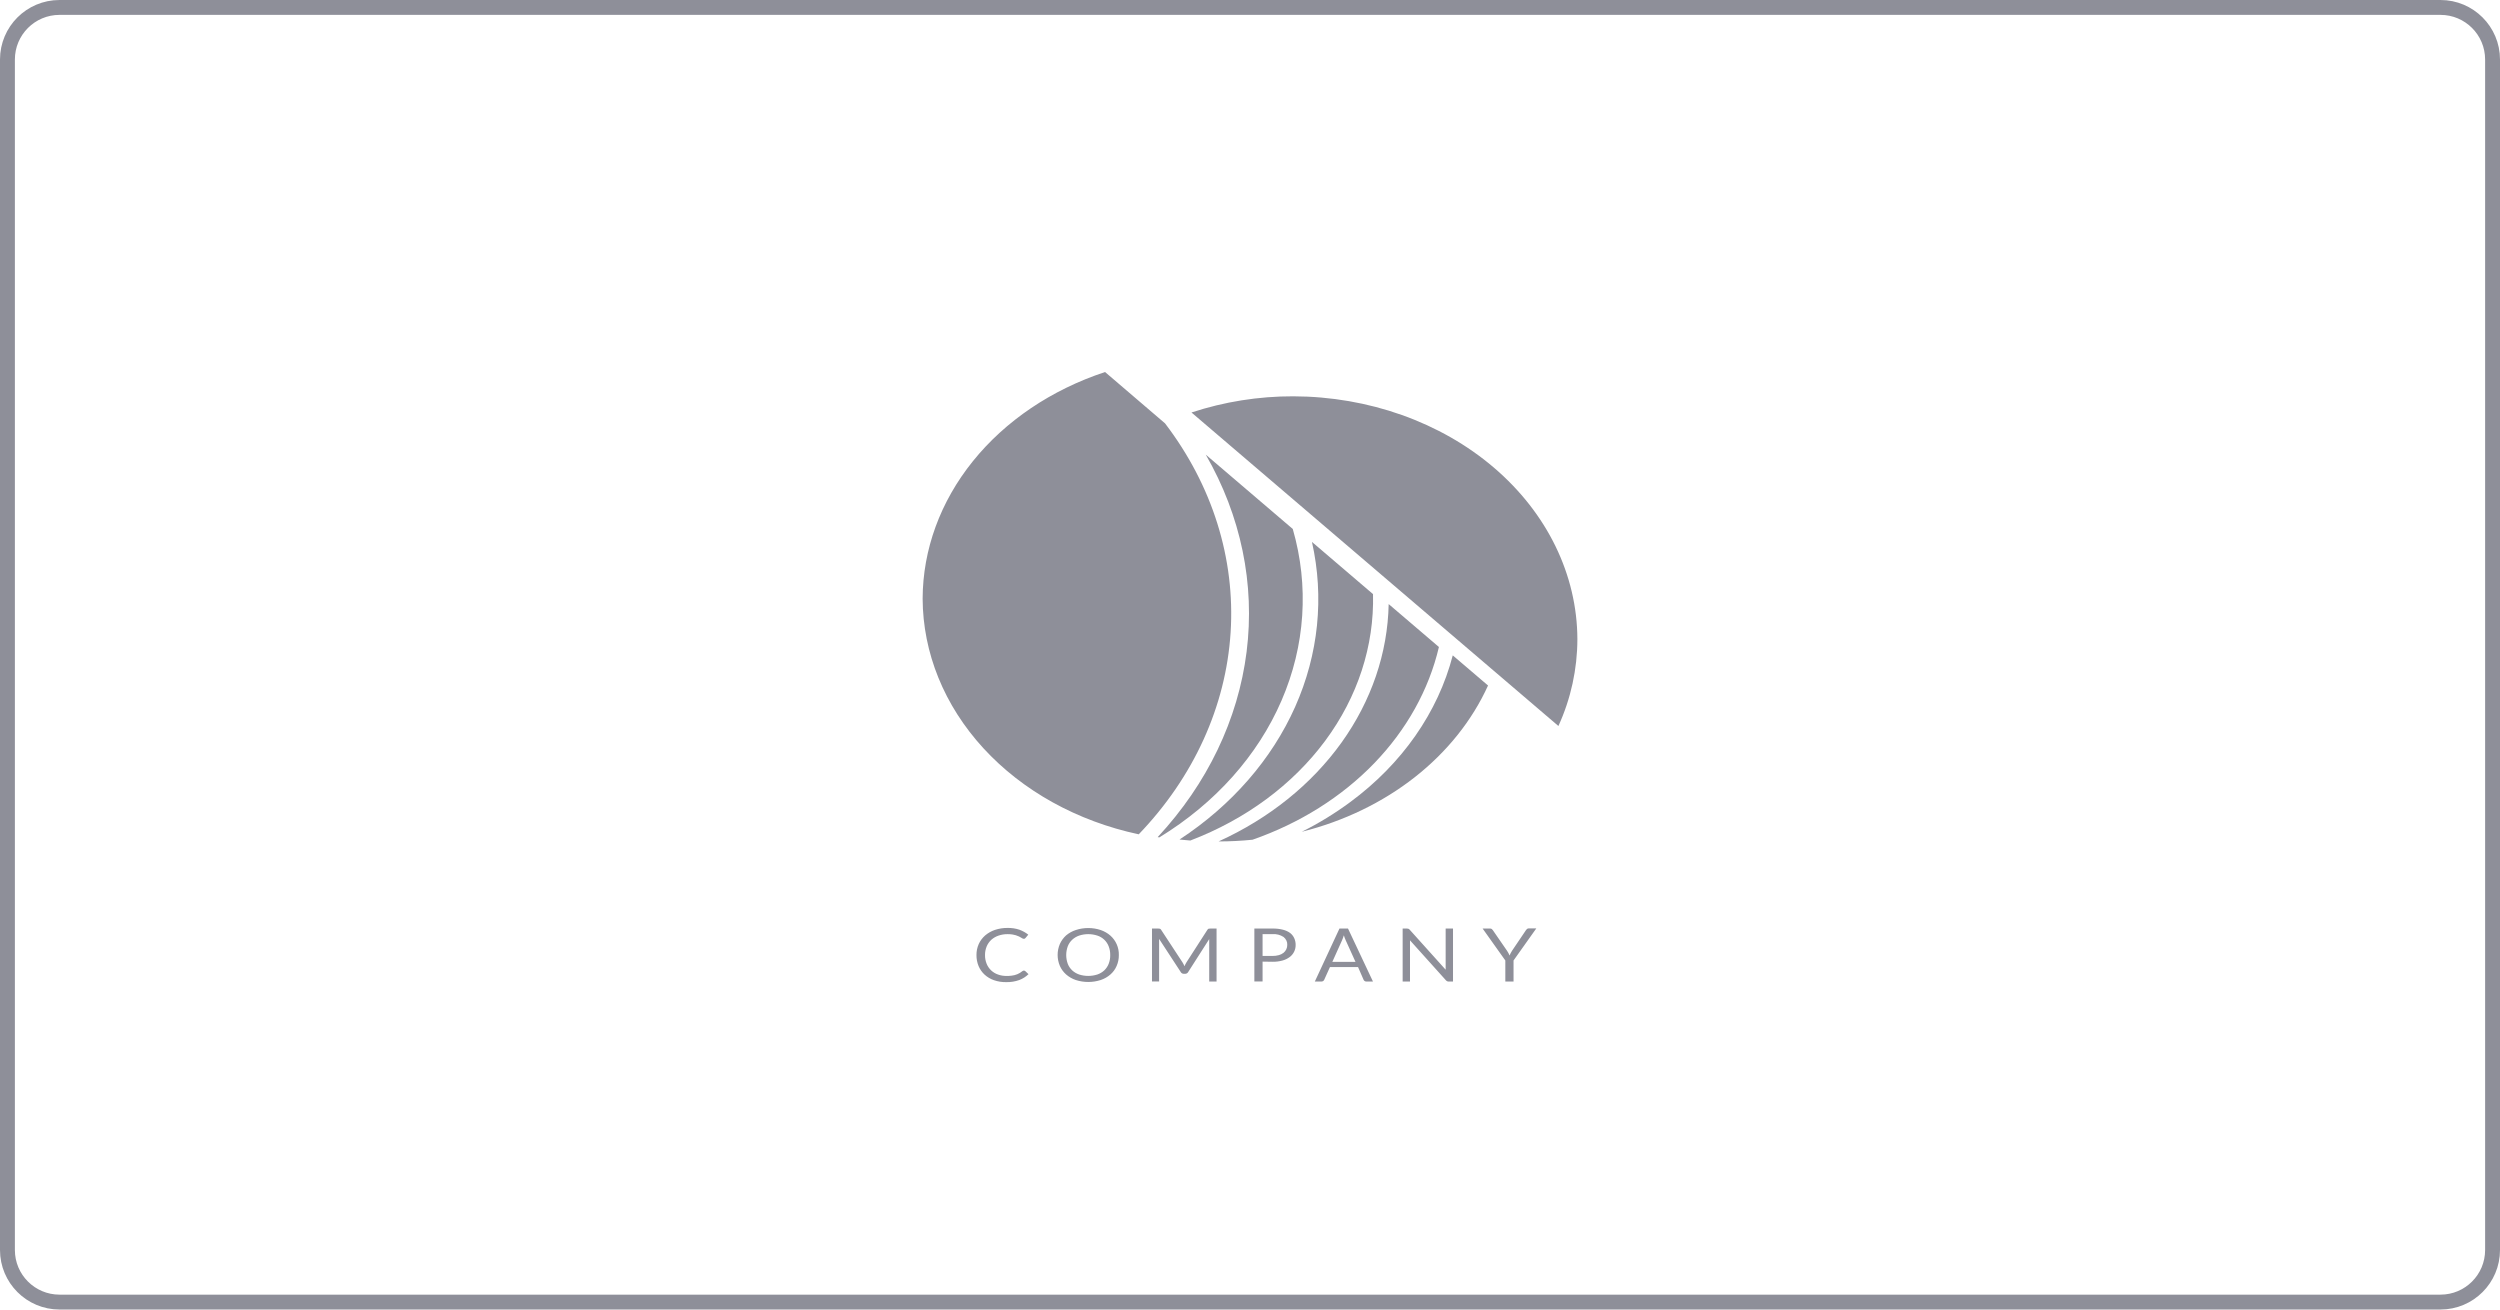
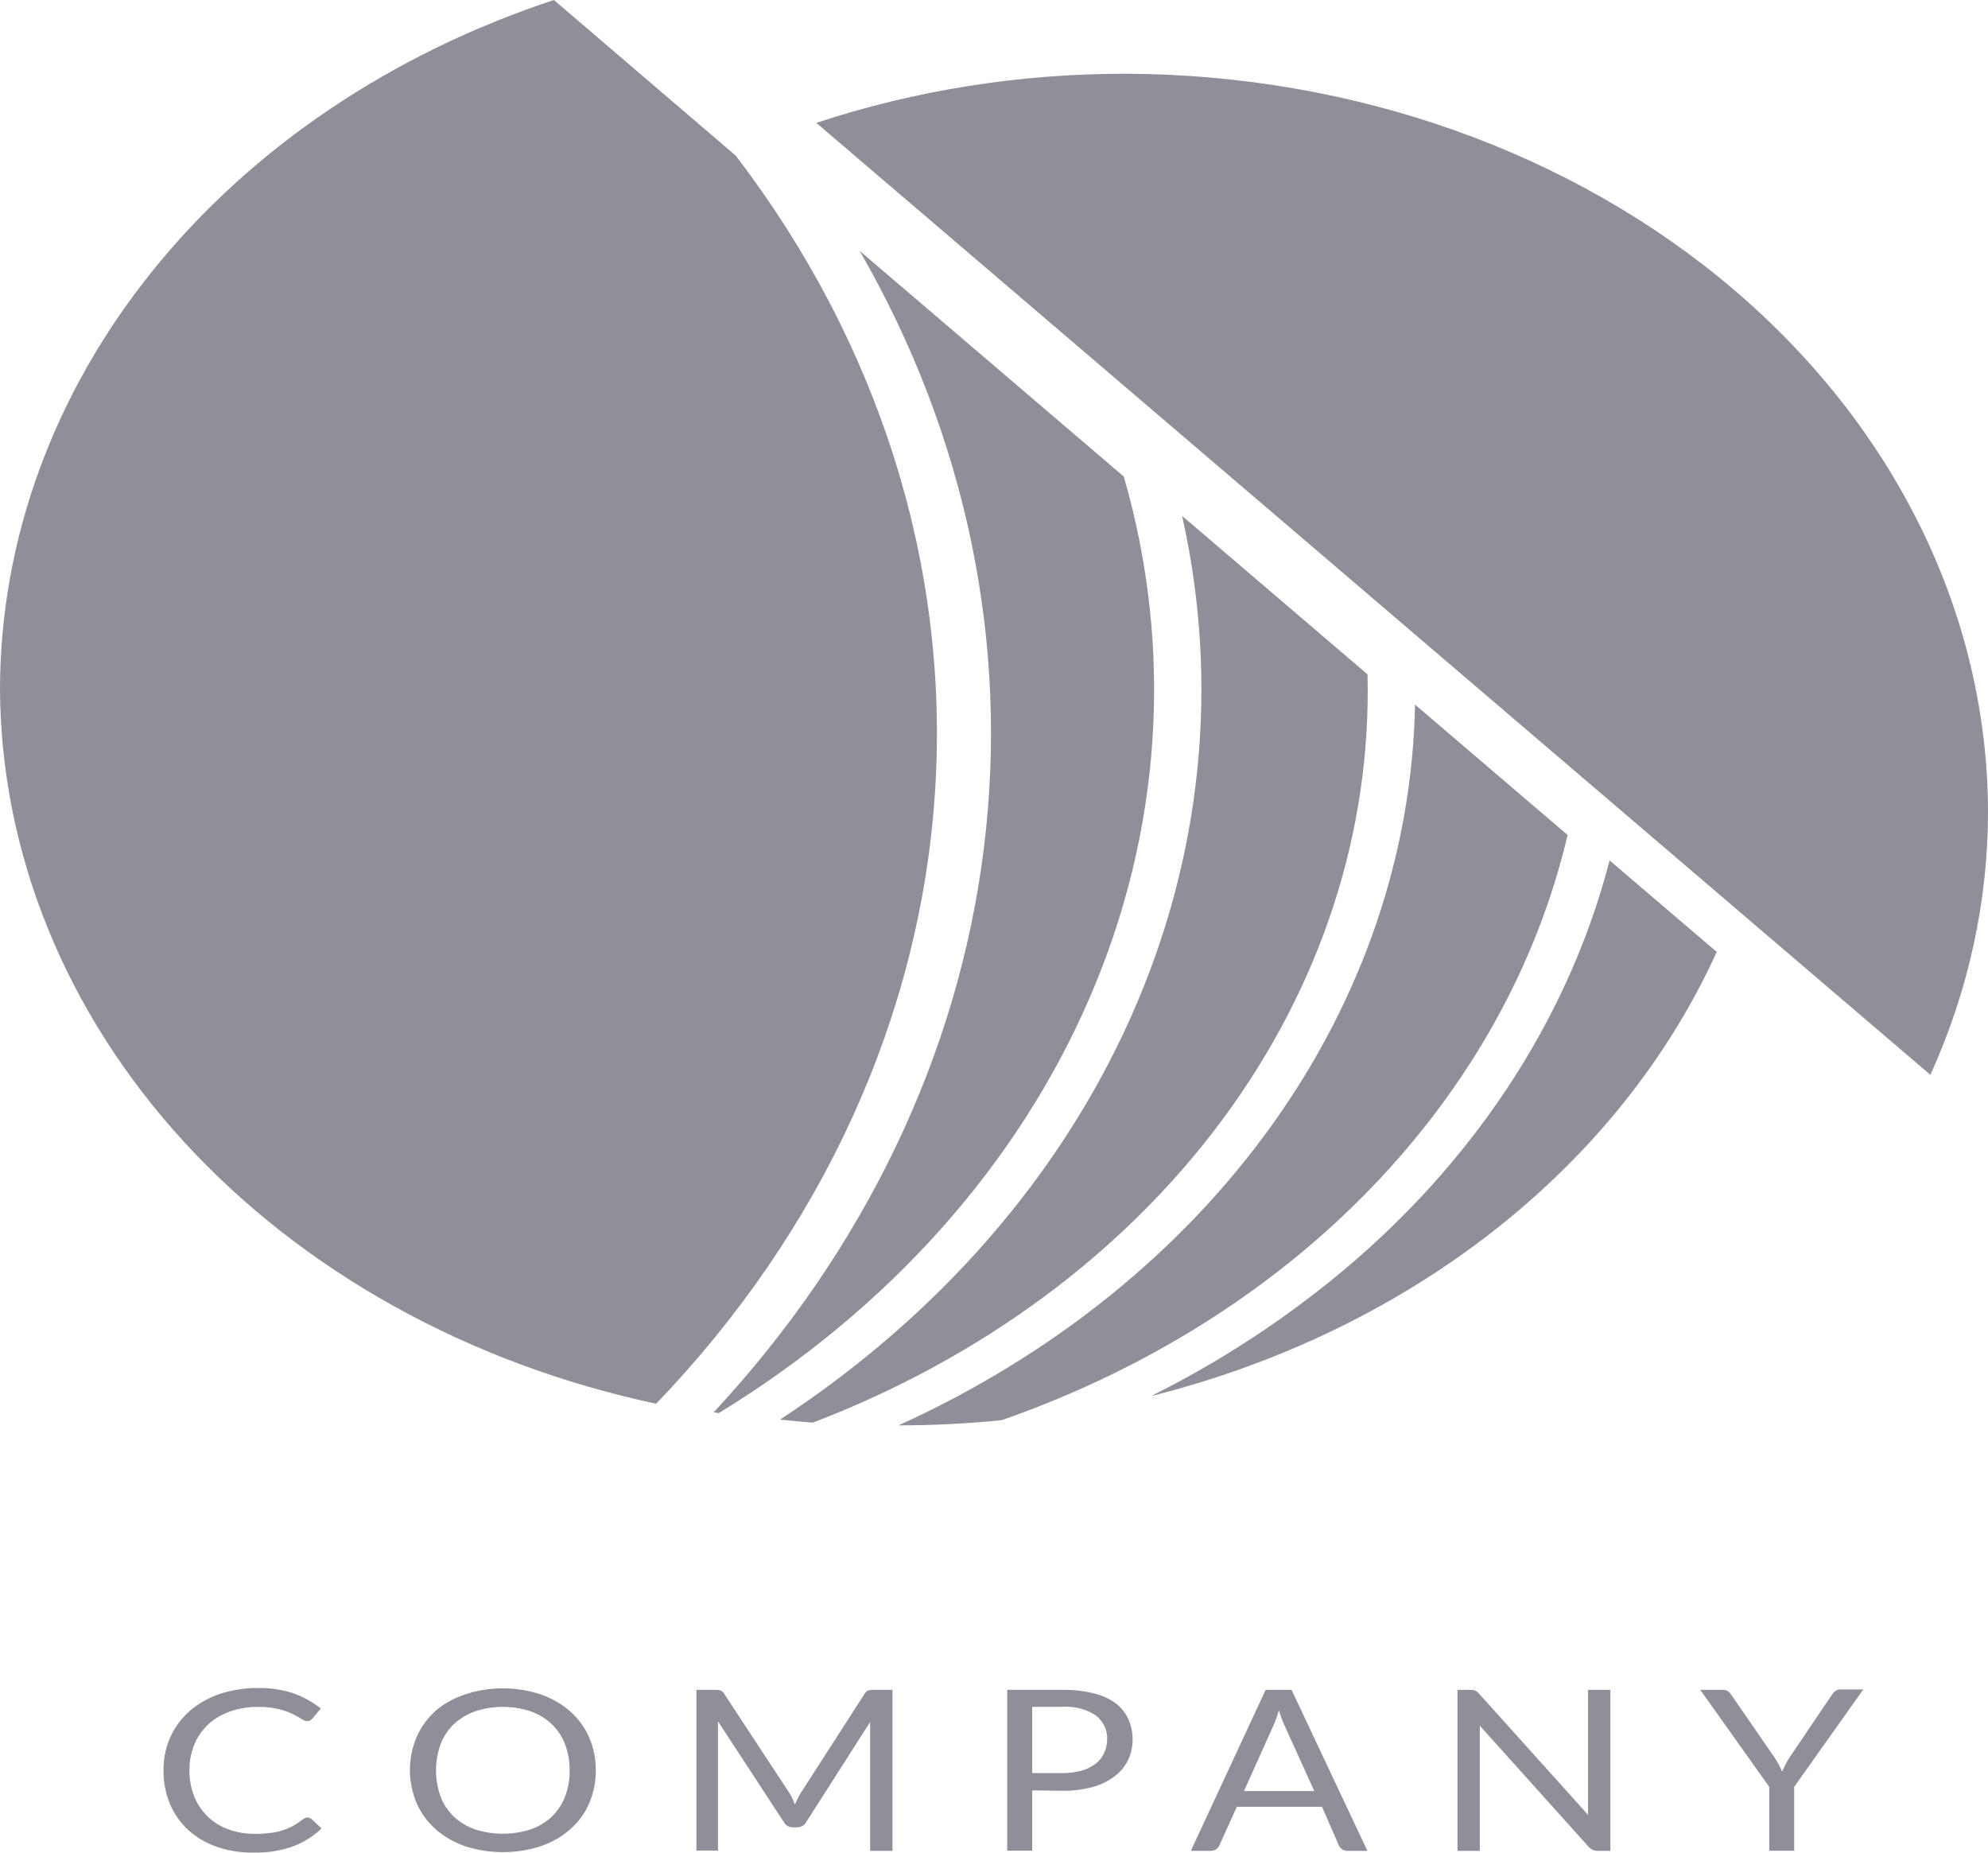
- <svg xmlns="http://www.w3.org/2000/svg" width="168" height="88" fill="none">
-   <rect width="167" height="87" x=".5" y=".5" stroke="#8E8F99" rx="3.5" />
-   <path fill="#8E8F99" d="M68.81 65.223c.016 0 .032.004.046.01a.123.123 0 0 1 .04.023l.22.208a1.819 1.819 0 0 1-.62.394c-.28.1-.58.148-.881.141a2.38 2.38 0 0 1-.828-.132 1.822 1.822 0 0 1-.624-.373 1.667 1.667 0 0 1-.403-.575 1.89 1.89 0 0 1-.141-.738 1.763 1.763 0 0 1 .152-.741c.096-.214.242-.41.427-.575a2.01 2.01 0 0 1 .663-.376 2.64 2.64 0 0 1 .853-.132c.27-.005.54.036.792.12.219.082.42.194.594.333l-.185.222a.179.179 0 0 1-.047.04.128.128 0 0 1-.075.017.183.183 0 0 1-.08-.024l-.1-.059-.137-.075a1.604 1.604 0 0 0-.436-.133 1.97 1.97 0 0 0-.329-.023 1.813 1.813 0 0 0-.613.099 1.41 1.41 0 0 0-.48.278c-.137.129-.244.28-.312.444a1.47 1.47 0 0 0-.113.585 1.5 1.5 0 0 0 .113.594 1.262 1.262 0 0 0 .765.715c.18.064.373.096.568.094.113.002.226-.005.337-.019a1.348 1.348 0 0 0 .729-.304.175.175 0 0 1 .105-.038Zm6.376-1.043c.004.25-.047.5-.149.734a1.59 1.59 0 0 1-.416.57c-.184.162-.406.29-.652.373a2.732 2.732 0 0 1-1.678 0 1.944 1.944 0 0 1-.65-.375 1.67 1.67 0 0 1-.419-.575 1.885 1.885 0 0 1 0-1.47 1.75 1.75 0 0 1 .42-.578 1.94 1.94 0 0 1 .649-.36c.54-.18 1.138-.18 1.678 0 .245.085.467.212.651.375a1.689 1.689 0 0 1 .566 1.306Zm-.58 0c.005-.2-.03-.4-.104-.59a1.213 1.213 0 0 0-.762-.719 1.971 1.971 0 0 0-1.22 0 1.314 1.314 0 0 0-.467.279 1.184 1.184 0 0 0-.298.44 1.71 1.71 0 0 0 0 1.18c.062.163.164.313.298.441.13.12.29.215.467.276.393.126.826.126 1.22 0a1.3 1.3 0 0 0 .466-.276c.133-.128.233-.278.296-.441.074-.19.11-.39.105-.59Zm4.931.619.057.132c.023-.047.042-.09.064-.132a1.1 1.1 0 0 1 .072-.13l1.41-2.19c.028-.039.053-.062.08-.07a.388.388 0 0 1 .116-.011h.417v3.563h-.494v-2.73a.929.929 0 0 1 0-.123l-1.419 2.221a.203.203 0 0 1-.083.081.252.252 0 0 1-.121.03h-.08a.25.25 0 0 1-.122-.03.2.2 0 0 1-.082-.08l-1.46-2.236v2.86h-.478v-3.556h.417a.389.389 0 0 1 .115.012.155.155 0 0 1 .078.068l1.44 2.193c.029.04.053.083.073.128Zm5.308-.177v1.334h-.552v-3.558h1.23c.233-.004.465.022.688.078.179.043.344.118.486.221a.92.92 0 0 1 .276.35c.065.145.097.299.094.455a.99.99 0 0 1-.4.811 1.42 1.42 0 0 1-.49.236 2.385 2.385 0 0 1-.664.082l-.668-.01Zm0-.382h.668c.145.001.29-.017.427-.055a.94.94 0 0 0 .31-.153.673.673 0 0 0 .254-.535.592.592 0 0 0-.056-.29.687.687 0 0 0-.193-.243 1.202 1.202 0 0 0-.742-.191h-.668v1.467Zm7.419 1.721h-.436a.21.21 0 0 1-.121-.033.224.224 0 0 1-.072-.082l-.375-.861h-1.886l-.389.86a.196.196 0 0 1-.069.08.21.21 0 0 1-.124.036h-.436l1.656-3.563h.574l1.678 3.563Zm-2.732-1.323h1.557l-.657-1.45a2.332 2.332 0 0 1-.125-.335l-.063.186c-.02.057-.041.108-.06.15l-.652 1.45Zm5.118-2.224a.234.234 0 0 1 .082.064l2.416 2.686v-2.767h.494v3.564h-.276a.273.273 0 0 1-.114-.02.3.3 0 0 1-.088-.067l-2.412-2.684a.964.964 0 0 1 0 .123v2.648h-.494v-3.563h.292a.262.262 0 0 1 .1.016Zm7.06 2.13v1.415h-.552v-1.415l-1.526-2.146h.494a.202.202 0 0 1 .119.03.31.31 0 0 1 .074.08l.955 1.385a1.698 1.698 0 0 1 .169.316l.071-.153c.027-.056.059-.11.094-.163l.942-1.394a.346.346 0 0 1 .071-.076.189.189 0 0 1 .119-.035h.5l-1.53 2.156Zm-22.447-8.127c.24.026.483.047.729.066 3.724-1.423 6.875-3.753 9.059-6.699 2.183-2.945 3.302-6.374 3.216-9.86l-4.104-3.507c.834 3.711.444 7.547-1.128 11.08-1.572 3.531-4.263 6.62-7.772 8.92Z" />
-   <path fill="#8E8F99" d="m77.797 56.254.11.019c3.75-2.292 6.61-5.492 8.208-9.187 1.599-3.695 1.863-7.714.759-11.539l-5.847-4.995c2.365 4.106 3.317 8.701 2.745 13.25-.572 4.55-2.644 8.868-5.975 12.452Zm19.828-12.212c-.993 3.83-3.406 7.284-6.879 9.85a21.958 21.958 0 0 1-3.268 2.004c2.828-.71 5.428-1.966 7.598-3.67 2.17-1.705 3.854-3.812 4.92-6.16l-2.37-2.024Z" />
-   <path fill="#8E8F99" d="m96.695 43.478-3.376-2.884c-.065 3.288-1.159 6.502-3.169 9.307-2.01 2.805-4.863 5.099-8.262 6.643h.017c.757 0 1.514-.039 2.266-.115 3.176-1.108 5.982-2.87 8.168-5.13 2.185-2.26 3.682-4.947 4.356-7.82ZM78.286 28.446 74.26 25c-3.6 1.189-6.697 3.278-8.884 5.995-2.188 2.718-3.364 5.936-3.375 9.233.014 3.645 1.449 7.18 4.08 10.049 2.63 2.868 6.305 4.905 10.442 5.789 3.694-3.846 5.857-8.597 6.174-13.564.317-4.967-1.228-9.89-4.41-14.056ZM106 42.948c-.015-4.324-2.031-8.466-5.609-11.523-3.578-3.057-8.427-4.78-13.487-4.793a21.774 21.774 0 0 0-6.837 1.087l24.658 21.068a14.099 14.099 0 0 0 1.275-5.84Z" />
+ <svg xmlns="http://www.w3.org/2000/svg" width="44" height="41" viewBox="0 0 44 41" fill="none">
+   <path d="M6.81 40.223C6.826 40.224 6.842 40.227 6.856 40.232C6.871 40.238 6.884 40.246 6.895 40.256L7.116 40.464C6.945 40.632 6.733 40.766 6.495 40.858C6.217 40.958 5.917 41.006 5.615 40.999C5.331 41.004 5.049 40.959 4.786 40.867C4.55 40.783 4.337 40.656 4.163 40.495C3.985 40.328 3.848 40.132 3.76 39.919C3.663 39.682 3.616 39.432 3.619 39.181C3.615 38.928 3.666 38.677 3.771 38.44C3.867 38.226 4.013 38.03 4.199 37.864C4.387 37.702 4.612 37.574 4.861 37.489C5.133 37.399 5.422 37.355 5.714 37.357C5.985 37.352 6.254 37.393 6.506 37.478C6.725 37.559 6.926 37.671 7.1 37.81L6.915 38.032C6.902 38.047 6.886 38.061 6.868 38.072C6.846 38.085 6.82 38.091 6.793 38.089C6.765 38.087 6.737 38.079 6.713 38.065L6.614 38.006L6.476 37.931C6.416 37.903 6.354 37.878 6.291 37.857C6.209 37.832 6.125 37.813 6.04 37.798C5.931 37.781 5.821 37.773 5.711 37.775C5.501 37.773 5.293 37.806 5.098 37.874C4.917 37.937 4.753 38.031 4.618 38.152C4.48 38.281 4.374 38.431 4.306 38.596C4.228 38.783 4.19 38.981 4.193 39.181C4.19 39.383 4.228 39.584 4.306 39.775C4.374 39.938 4.478 40.088 4.613 40.216C4.739 40.336 4.896 40.429 5.071 40.49C5.251 40.554 5.444 40.586 5.639 40.584C5.752 40.586 5.865 40.579 5.976 40.565C6.158 40.546 6.333 40.492 6.487 40.407C6.564 40.364 6.637 40.315 6.705 40.261C6.733 40.238 6.771 40.224 6.81 40.223V40.223Z" fill="#8E8F99" />
+   <path d="M13.186 39.18C13.19 39.431 13.139 39.679 13.037 39.914C12.947 40.127 12.805 40.321 12.621 40.483C12.437 40.646 12.215 40.773 11.969 40.857C11.428 41.033 10.831 41.033 10.291 40.857C10.046 40.772 9.825 40.644 9.642 40.482C9.458 40.317 9.315 40.121 9.222 39.907C9.023 39.432 9.023 38.912 9.222 38.437C9.316 38.223 9.459 38.027 9.642 37.859C9.827 37.702 10.048 37.58 10.291 37.499C10.83 37.319 11.429 37.319 11.969 37.499C12.214 37.584 12.436 37.711 12.62 37.874C12.802 38.038 12.944 38.231 13.037 38.442C13.139 38.678 13.19 38.928 13.186 39.18ZM12.607 39.18C12.611 38.98 12.575 38.781 12.502 38.591C12.44 38.428 12.339 38.278 12.206 38.15C12.077 38.028 11.917 37.933 11.74 37.871C11.347 37.742 10.912 37.742 10.52 37.871C10.342 37.933 10.183 38.028 10.053 38.15C9.918 38.277 9.817 38.427 9.755 38.591C9.615 38.975 9.615 39.386 9.755 39.77C9.817 39.933 9.919 40.083 10.053 40.211C10.183 40.331 10.342 40.426 10.52 40.487C10.913 40.613 11.346 40.613 11.74 40.487C11.917 40.426 12.077 40.331 12.206 40.211C12.339 40.083 12.439 39.932 12.502 39.77C12.576 39.58 12.611 39.38 12.607 39.18V39.18Z" fill="#8E8F99" />
+   <path d="M17.537 39.799L17.594 39.931C17.616 39.884 17.636 39.841 17.658 39.799C17.679 39.754 17.703 39.711 17.73 39.669L19.14 37.478C19.168 37.44 19.193 37.417 19.22 37.41C19.258 37.4 19.297 37.396 19.336 37.398H19.753V40.961H19.259V38.341C19.259 38.308 19.259 38.27 19.259 38.23C19.256 38.19 19.256 38.149 19.259 38.108L17.84 40.329C17.822 40.363 17.793 40.391 17.757 40.41C17.721 40.43 17.679 40.44 17.636 40.44H17.556C17.513 40.441 17.471 40.431 17.434 40.411C17.398 40.391 17.369 40.363 17.352 40.329L15.891 38.094C15.891 38.136 15.891 38.179 15.891 38.221C15.891 38.264 15.891 38.301 15.891 38.334V40.954H15.414V37.398H15.831C15.87 37.396 15.909 37.4 15.947 37.41C15.981 37.424 16.008 37.448 16.024 37.478L17.465 39.671C17.493 39.712 17.517 39.755 17.537 39.799V39.799Z" fill="#8E8F99" />
+   <path d="M22.845 39.622V40.956H22.293V37.398H23.524C23.756 37.394 23.988 37.42 24.211 37.476C24.39 37.519 24.555 37.594 24.697 37.697C24.82 37.794 24.914 37.913 24.973 38.046C25.038 38.191 25.07 38.346 25.067 38.502C25.069 38.658 25.034 38.812 24.965 38.957C24.898 39.093 24.796 39.215 24.666 39.313C24.525 39.42 24.358 39.5 24.178 39.549C23.963 39.607 23.738 39.635 23.513 39.631L22.845 39.622ZM22.845 39.24H23.513C23.658 39.241 23.802 39.223 23.941 39.185C24.055 39.153 24.16 39.1 24.25 39.032C24.333 38.967 24.397 38.886 24.437 38.796C24.483 38.701 24.505 38.599 24.504 38.497C24.51 38.398 24.491 38.299 24.448 38.207C24.405 38.115 24.34 38.032 24.255 37.964C24.044 37.823 23.779 37.755 23.513 37.773H22.845V39.24Z" fill="#8E8F99" />
+   <path d="M30.265 40.961H29.828C29.785 40.963 29.742 40.951 29.707 40.928C29.676 40.906 29.651 40.878 29.635 40.846L29.26 39.985H27.374L26.985 40.846C26.971 40.877 26.947 40.905 26.916 40.926C26.881 40.95 26.837 40.963 26.792 40.961H26.356L28.012 37.398H28.586L30.265 40.961ZM27.532 39.638H29.089L28.432 38.188C28.381 38.078 28.34 37.967 28.307 37.853L28.244 38.039C28.225 38.096 28.203 38.148 28.183 38.19L27.532 39.638Z" fill="#8E8F99" />
+   <path d="M32.65 37.414C32.682 37.429 32.711 37.451 32.732 37.478L35.148 40.164C35.148 40.122 35.148 40.079 35.148 40.039C35.148 39.999 35.148 39.959 35.148 39.921V37.398H35.642V40.961H35.366C35.327 40.962 35.288 40.955 35.252 40.94C35.218 40.923 35.188 40.901 35.164 40.874L32.752 38.19C32.754 38.231 32.754 38.272 32.752 38.313C32.752 38.353 32.752 38.388 32.752 38.421V40.961H32.258V37.398H32.55C32.584 37.397 32.618 37.402 32.65 37.414V37.414Z" fill="#8E8F99" />
+   <path d="M39.71 39.544V40.959H39.158V39.544L37.632 37.398H38.126C38.169 37.395 38.211 37.406 38.245 37.428C38.275 37.451 38.3 37.478 38.319 37.508L39.274 38.893C39.313 38.952 39.346 39.006 39.374 39.058C39.401 39.11 39.423 39.159 39.443 39.209L39.514 39.056C39.541 38.999 39.573 38.945 39.608 38.893L40.55 37.499C40.569 37.471 40.593 37.446 40.621 37.423C40.654 37.399 40.697 37.386 40.74 37.388H41.24L39.71 39.544Z" fill="#8E8F99" />
+   <path d="M17.263 31.417C17.503 31.443 17.746 31.464 17.992 31.483C21.716 30.059 24.867 27.73 27.051 24.784C29.234 21.839 30.353 18.41 30.267 14.924L26.163 11.417C26.997 15.128 26.607 18.964 25.035 22.496C23.463 26.028 20.772 29.117 17.263 31.417V31.417Z" fill="#8E8F99" />
+   <path d="M15.797 31.254L15.908 31.273C19.658 28.981 22.517 25.781 24.115 22.086C25.713 18.391 25.978 14.372 24.873 10.547L19.027 5.552C21.392 9.658 22.344 14.253 21.772 18.803C21.2 23.353 19.128 27.671 15.797 31.254V31.254Z" fill="#8E8F99" />
+   <path d="M35.625 19.042C34.632 22.872 32.219 26.326 28.746 28.891C27.732 29.644 26.638 30.316 25.478 30.896C28.306 30.186 30.906 28.93 33.076 27.226C35.246 25.521 36.93 23.414 37.996 21.066L35.625 19.042Z" fill="#8E8F99" />
+   <path d="M34.695 18.478L31.319 15.594C31.254 18.883 30.16 22.096 28.15 24.901C26.14 27.706 23.287 30 19.888 31.544H19.905C20.662 31.544 21.419 31.505 22.171 31.429C25.348 30.321 28.154 28.559 30.339 26.299C32.524 24.039 34.021 21.352 34.695 18.478V18.478Z" fill="#8E8F99" />
+   <path d="M16.286 3.446L12.259 0C8.658 1.189 5.562 3.278 3.375 5.996C1.187 8.713 0.011 11.931 0 15.229H0C0.013 18.872 1.449 22.409 4.079 25.277C6.71 28.145 10.384 30.182 14.522 31.066C18.216 27.221 20.379 22.469 20.696 17.502C21.013 12.535 19.468 7.611 16.286 3.446V3.446Z" fill="#8E8F99" />
+   <path d="M44 17.948C43.985 13.624 41.969 9.482 38.391 6.425C34.813 3.368 29.964 1.645 24.904 1.632V1.632C22.566 1.63 20.247 1.999 18.067 2.719L42.725 23.787C43.569 21.925 44.002 19.945 44 17.948V17.948Z" fill="#8E8F99" />
</svg>
